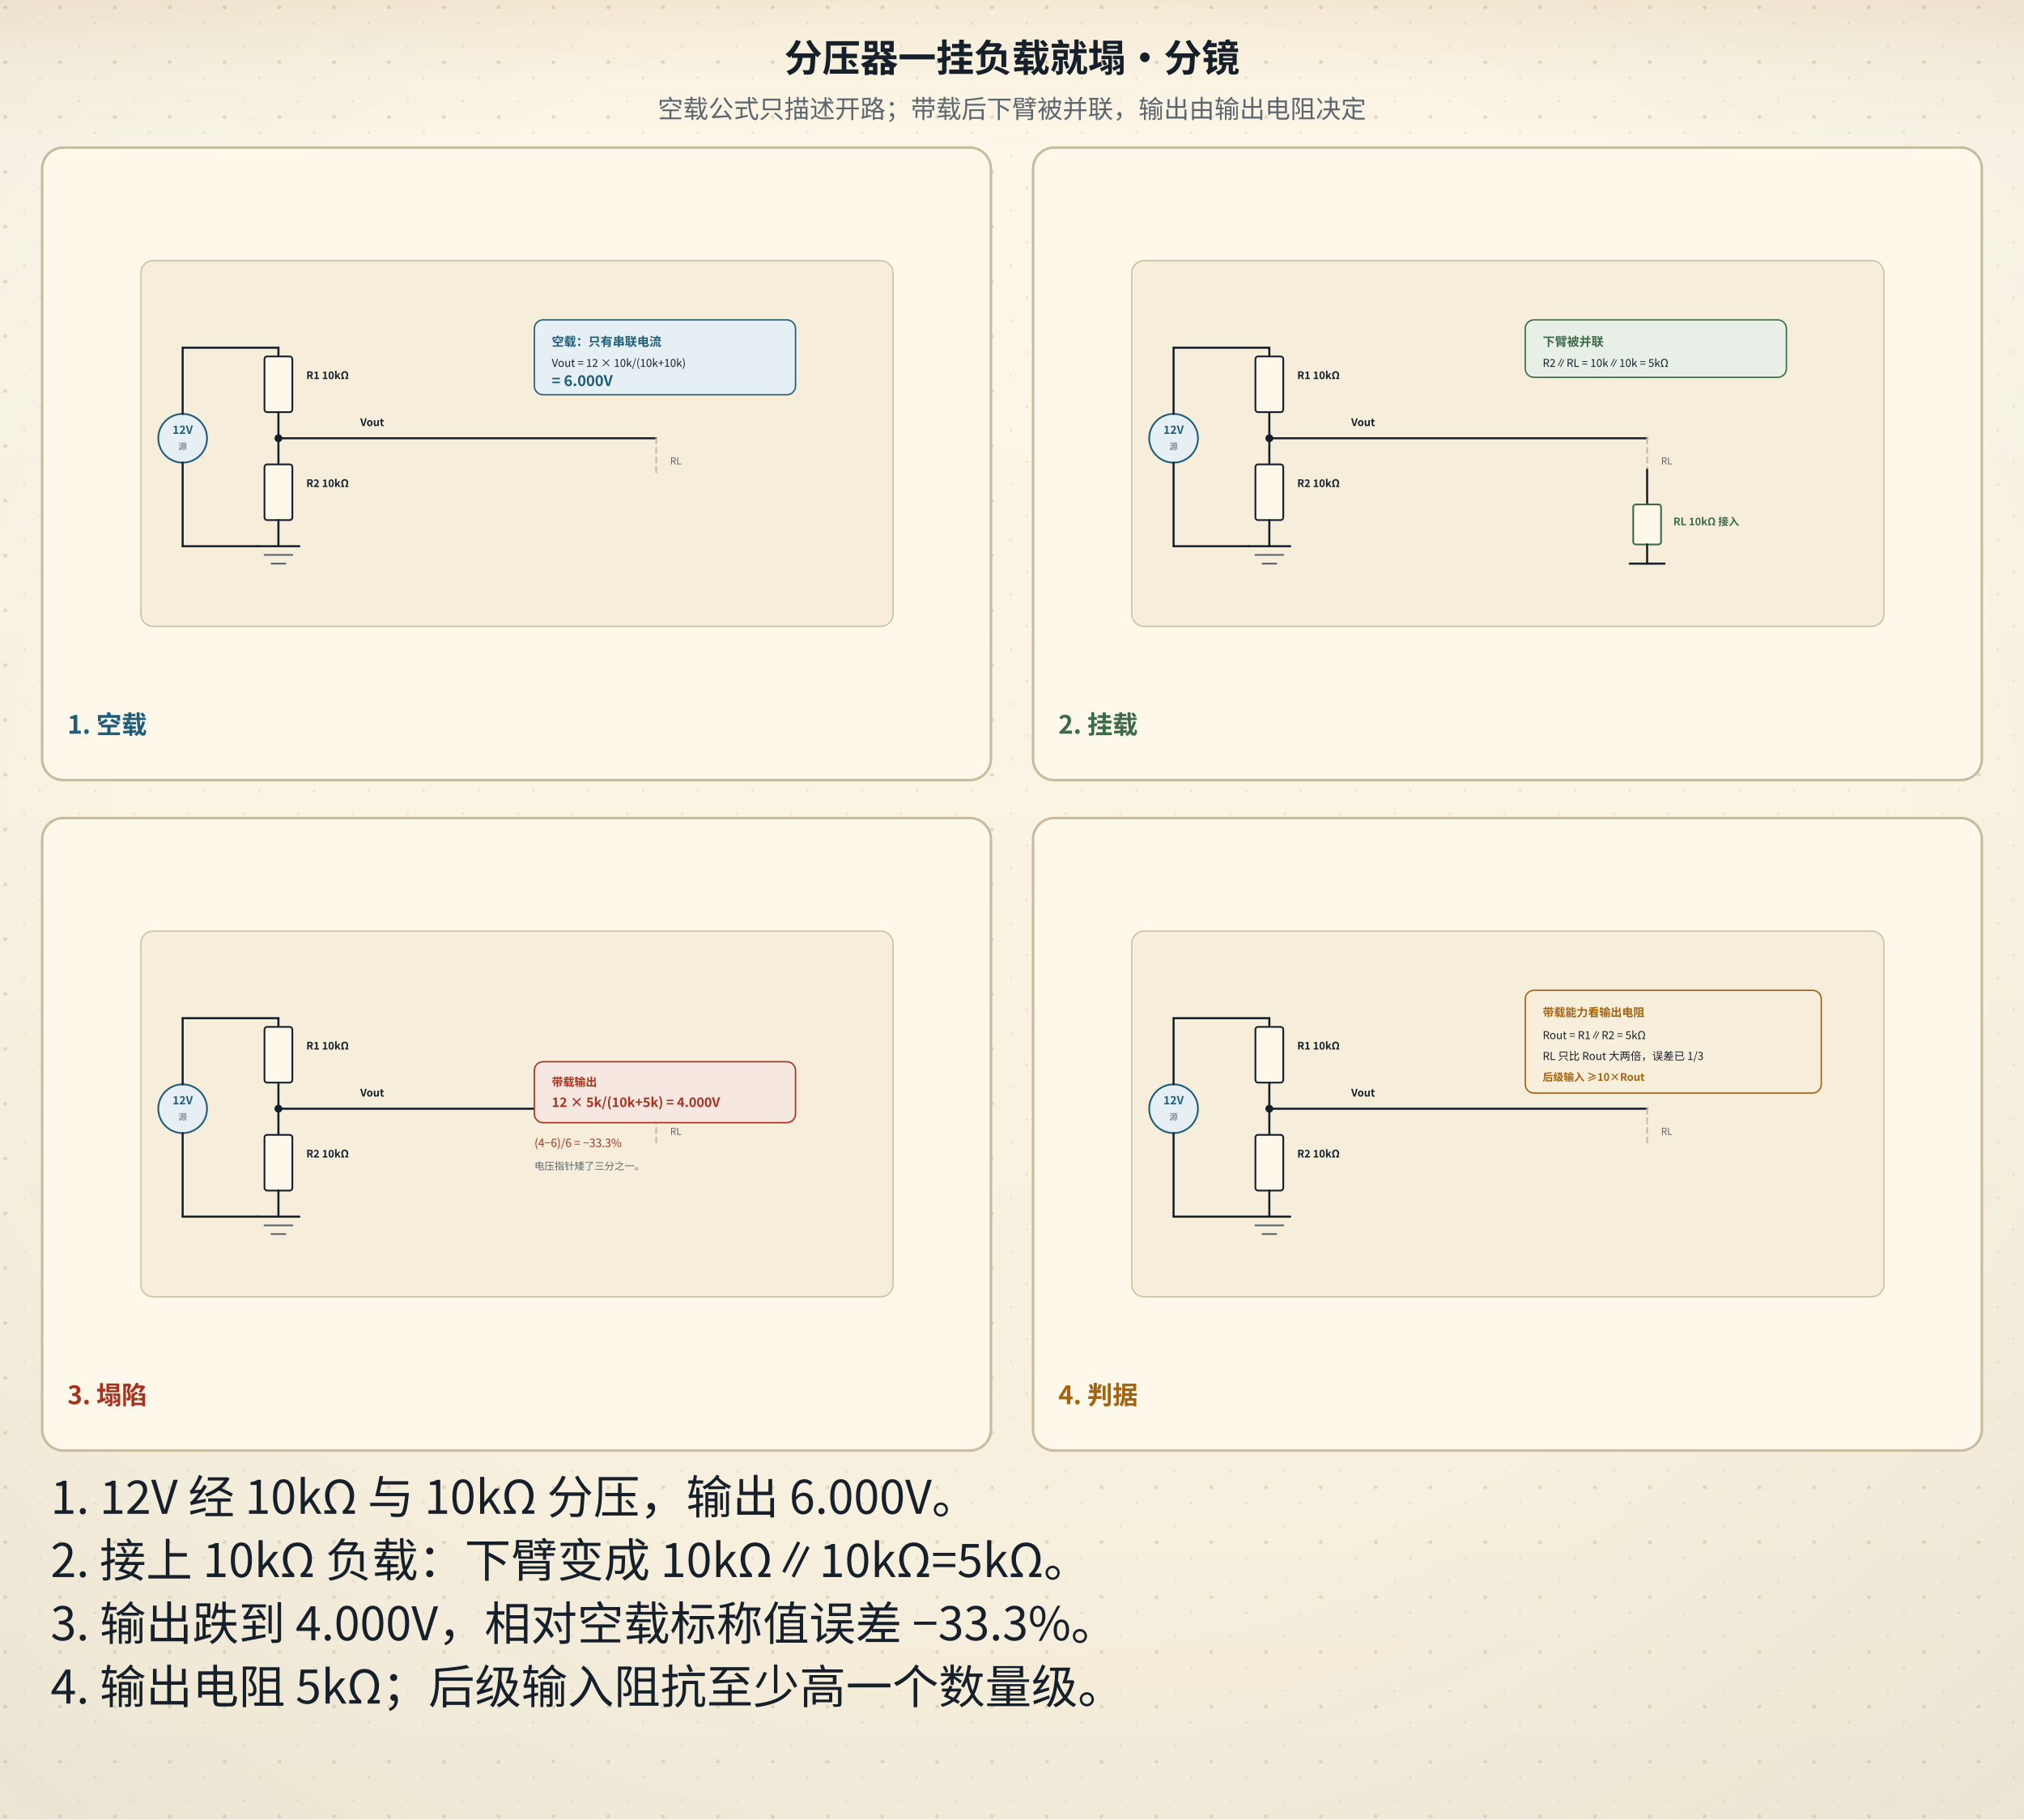
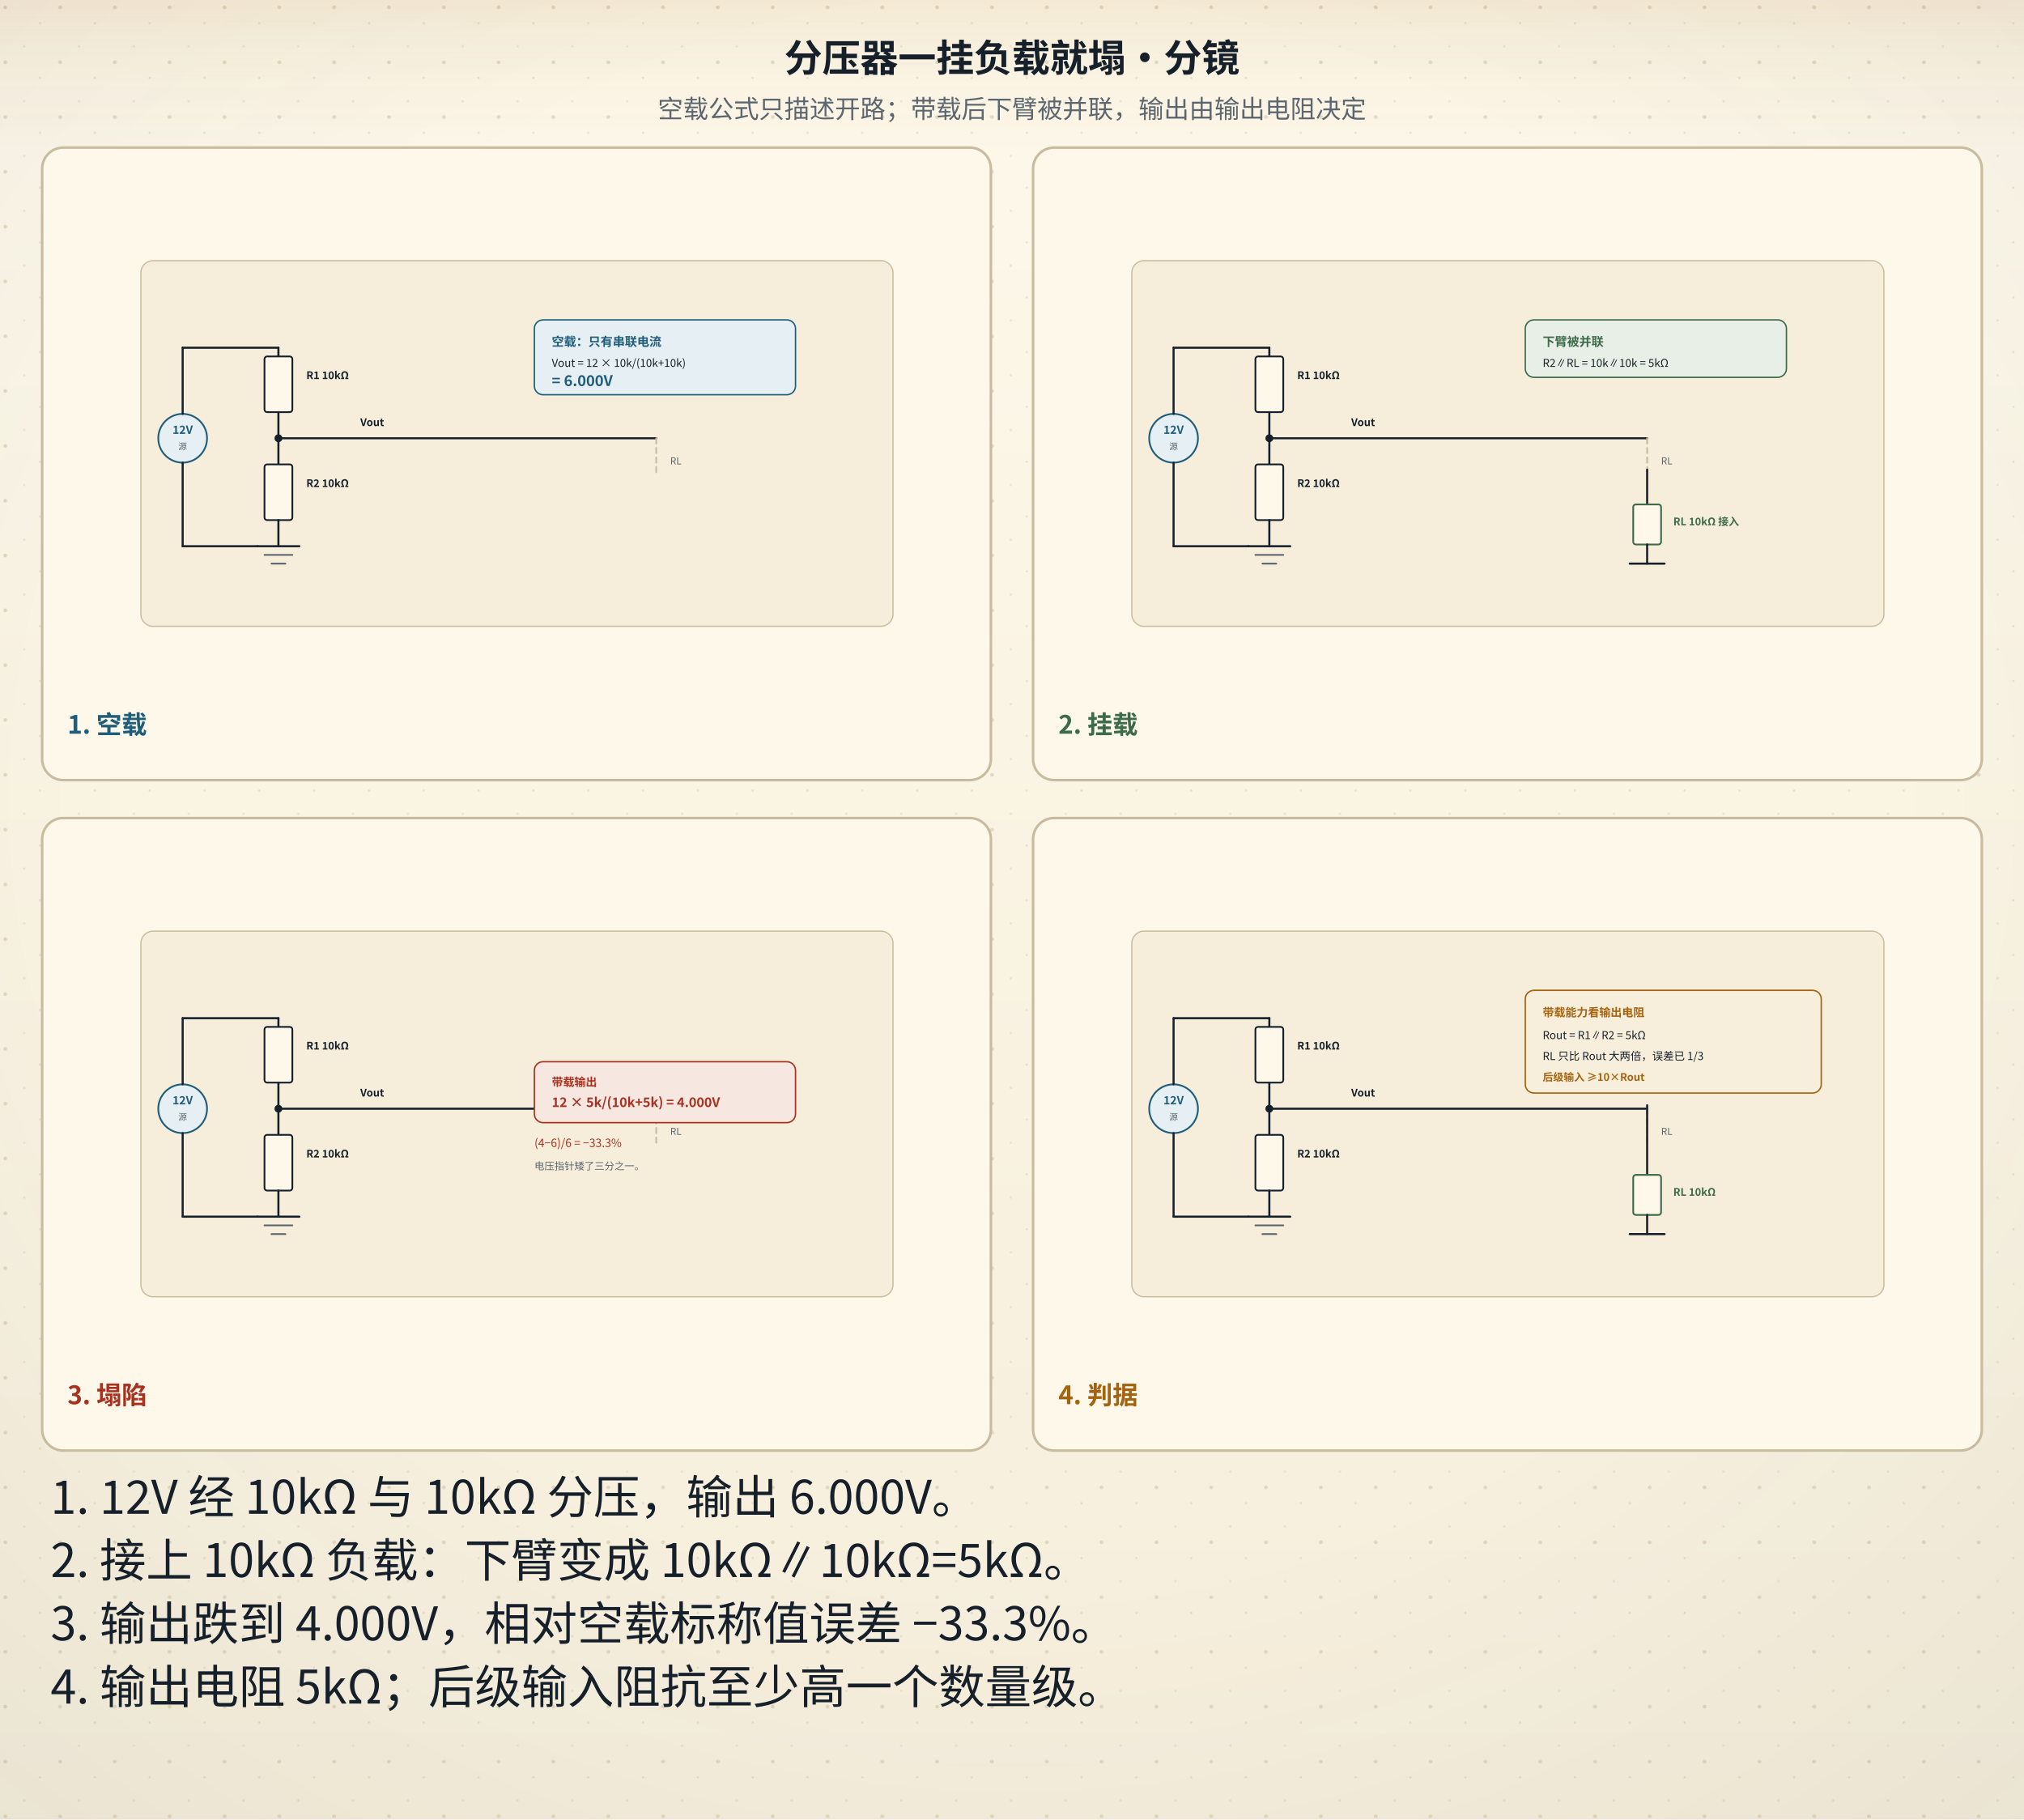
<svg xmlns="http://www.w3.org/2000/svg" viewBox="0 0 960 863" role="img" aria-labelledby="sbTitle sbDesc">
  <defs>
    <linearGradient id="bgL" x1="0" y1="0" x2="0" y2="1">
      <stop offset="0" stop-color="#fdf8ea" />
      <stop offset="1" stop-color="#f6eedb" />
    </linearGradient>
    <linearGradient id="bgD" x1="0" y1="0" x2="0" y2="1">
      <stop offset="0" stop-color="#141310" />
      <stop offset="1" stop-color="#1d1a14" />
    </linearGradient>
    <radialGradient id="vig" cx="0.5" cy="0.44" r="0.78">
      <stop offset="0.55" stop-color="#16202b" stop-opacity="0" />
      <stop offset="1" stop-color="#16202b" stop-opacity="0.055" />
    </radialGradient>
    <linearGradient id="hdr" x1="0" y1="0" x2="0" y2="1">
      <stop offset="0" stop-color="#a4630f" stop-opacity="0.10" />
      <stop offset="0.55" stop-color="#a4630f" stop-opacity="0.028" />
      <stop offset="1" stop-color="#a4630f" stop-opacity="0" />
    </linearGradient>
    <linearGradient id="hdrD" x1="0" y1="0" x2="0" y2="1">
      <stop offset="0" stop-color="#dcab63" stop-opacity="0.13" />
      <stop offset="0.55" stop-color="#dcab63" stop-opacity="0.04" />
      <stop offset="1" stop-color="#dcab63" stop-opacity="0" />
    </linearGradient>
    <pattern id="dots" width="26" height="26" patternUnits="userSpaceOnUse">
      <circle cx="2.5" cy="3.5" r="0.9" fill="#c9bb9d" />
      <circle cx="19" cy="11" r="0.55" fill="#c9bb9d" opacity="0.7" />
      <circle cx="11.5" cy="22" r="0.6" fill="#c9bb9d" opacity="0.55" />
    </pattern>
    <filter id="soft" x="-40%" y="-40%" width="180%" height="180%">
      <feDropShadow dx="0" dy="1.4" stdDeviation="2" flood-color="#16202b" flood-opacity="0.13" />
    </filter>
    <filter id="pglow" x="-70%" y="-70%" width="240%" height="240%">
      <feGaussianBlur stdDeviation="1.7" result="b" />
      <feMerge>
        <feMergeNode in="b" />
        <feMergeNode in="SourceGraphic" />
      </feMerge>
    </filter>
  </defs>
  <rect class="page-bg" width="960" height="863" fill="url(#bgL)" />
  <rect class="page-grain" width="960" height="863" fill="url(#dots)" />
  <rect class="page-vig" width="960" height="863" fill="url(#vig)" />
  <rect class="page-hdr" width="960" height="72" fill="url(#hdr)" />
  <style>
text{font-family:"Segoe UI","Microsoft YaHei","PingFang SC","Hiragino Sans GB","Noto Sans CJK SC","Source Han Sans SC","Noto Sans SC",sans-serif;}
line,path,polyline,polygon{stroke-linecap:round;stroke-linejoin:round}
.page-bg{fill:url(#bgL)}
.page-grain{opacity:.5}
.page-vig{opacity:1}
.page-hdr{fill:url(#hdr)}
@media (prefers-color-scheme: dark){
.page-bg{fill:url(#bgD)}
.page-grain{opacity:.34}
.page-vig{opacity:.5}
.page-hdr{fill:url(#hdrD)}
[fill="#fdf8ea"]{fill:#141310}
[stroke="#fdf8ea"]{stroke:#141310}
[fill="#f6eedb"]{fill:#1d1a14}
[stroke="#f6eedb"]{stroke:#1d1a14}
[fill="#e0d3b8"]{fill:#3b3529}
[stroke="#e0d3b8"]{stroke:#3b3529}
[fill="#c9bb9d"]{fill:#4a4436}
[stroke="#c9bb9d"]{stroke:#4a4436}
[fill="#16202b"]{fill:#ece4d3}
[stroke="#16202b"]{stroke:#ece4d3}
[fill="#37424e"]{fill:#cfc6b4}
[stroke="#37424e"]{stroke:#cfc6b4}
[fill="#5b666f"]{fill:#a79e8b}
[stroke="#5b666f"]{stroke:#a79e8b}
[fill="#8b8272"]{fill:#857c6c}
[stroke="#8b8272"]{stroke:#857c6c}
text[fill="#fdf8ea"]{fill:#f9f3e3}
[fill="#e6eff3"]{fill:#17262e}
[fill="#e4f1f3"]{fill:#15262a}
[fill="#e8efe6"]{fill:#182418}
[fill="#f6e7e1"]{fill:#281a16}
[fill="#f7eedb"]{fill:#292114}
[fill="#efe8ee"]{fill:#241c22}
text[fill="#1f5d7a"]{fill:#7fb7cf}
:is(rect,circle,path,line,polygon,polyline,ellipse,g)[fill="#1f5d7a"]{fill:#2b4d5f}
[stroke="#1f5d7a"]{stroke:#6fa3b9}
text[fill="#2f7f96"]{fill:#8ac9d8}
:is(rect,circle,path,line,polygon,polyline,ellipse,g)[fill="#2f7f96"]{fill:#2b5660}
[stroke="#2f7f96"]{stroke:#77b2c1}
text[fill="#3d6b4a"]{fill:#98c096}
:is(rect,circle,path,line,polygon,polyline,ellipse,g)[fill="#3d6b4a"]{fill:#2f4a33}
[stroke="#3d6b4a"]{stroke:#7aa87c}
text[fill="#a8321f"]{fill:#e0907a}
:is(rect,circle,path,line,polygon,polyline,ellipse,g)[fill="#a8321f"]{fill:#55231b}
[stroke="#a8321f"]{stroke:#c07a63}
text[fill="#a4630f"]{fill:#dcab63}
:is(rect,circle,path,line,polygon,polyline,ellipse,g)[fill="#a4630f"]{fill:#553a17}
[stroke="#a4630f"]{stroke:#c08a45}
text[fill="#6b3f63"]{fill:#c4a2bf}
:is(rect,circle,path,line,polygon,polyline,ellipse,g)[fill="#6b3f63"]{fill:#452c40}
[stroke="#6b3f63"]{stroke:#a17c9b}
}
</style>
  <text x="480" y="34" text-anchor="middle" font-size="18" font-weight="bold" fill="#16202b">分压器一挂负载就塌·分镜</text>
  <text x="480" y="56" text-anchor="middle" font-size="12" fill="#5b666f">空载公式只描述开路；带载后下臂被并联，输出由输出电阻决定</text>
  <rect x="20" y="70" width="450" height="300" rx="10" fill="#fdf8ea" stroke="#c9bb9d" stroke-width="1.2" />
  <g data-storyboard-beat="空载" transform="translate(47 84) scale(0.4129)">
    <rect x="48" y="96" width="864" height="420" rx="14" fill="#f6eedb" stroke="#c9bb9d" stroke-width="1.4" />
    <circle cx="96" cy="300" r="28" fill="#e6eff3" stroke="#1f5d7a" stroke-width="2" />
    <text x="96" y="295" text-anchor="middle" font-size="13" font-weight="bold" fill="#1f5d7a">12V</text>
    <text x="96" y="313" text-anchor="middle" font-size="10" fill="#5b666f">源</text>
    <line x1="96" y1="272" x2="96" y2="196" stroke="#16202b" stroke-width="2.4" />
    <line x1="96" y1="196" x2="206" y2="196" stroke="#16202b" stroke-width="2.4" />
    <line x1="206" y1="196" x2="206" y2="206" stroke="#16202b" stroke-width="2.4" />
    <rect x="190" y="206" width="32" height="64" rx="3" fill="#fdf8ea" stroke="#16202b" stroke-width="2" />
    <text x="238" y="232" font-size="12" font-weight="bold" fill="#16202b">R1 10kΩ</text>
    <line x1="206" y1="270" x2="206" y2="330" stroke="#16202b" stroke-width="2.4" />
    <rect x="190" y="330" width="32" height="64" rx="3" fill="#fdf8ea" stroke="#16202b" stroke-width="2" />
    <text x="238" y="356" font-size="12" font-weight="bold" fill="#16202b">R2 10kΩ</text>
    <line x1="206" y1="394" x2="206" y2="424" stroke="#16202b" stroke-width="2.4" />
    <line x1="182" y1="424" x2="230" y2="424" stroke="#16202b" stroke-width="2.4" />
    <line x1="190" y1="434" x2="222" y2="434" stroke="#5b666f" stroke-width="2" />
    <line x1="198" y1="444" x2="214" y2="444" stroke="#5b666f" stroke-width="2" />
    <line x1="96" y1="328" x2="96" y2="424" stroke="#16202b" stroke-width="2.4" />
    <line x1="96" y1="424" x2="182" y2="424" stroke="#16202b" stroke-width="2.4" />
    <line x1="206" y1="300" x2="640" y2="300" stroke="#16202b" stroke-width="2.4" />
    <circle cx="206" cy="300" r="4.5" fill="#16202b" />
    <text x="300" y="286" font-size="12" font-weight="bold" fill="#16202b">Vout</text>
    <line x1="640" y1="300" x2="640" y2="340" stroke="#c9bb9d" stroke-width="2" stroke-dasharray="6,5" />
    <text x="656" y="330" font-size="11" fill="#5b666f">RL</text>
    <g transform="translate(0 -4)">
      <rect x="500" y="168" width="300" height="86" rx="10" fill="#e6eff3" stroke="#1f5d7a" stroke-width="1.6" />
      <text x="520" y="198" font-size="14" font-weight="bold" fill="#1f5d7a">空载：只有串联电流</text>
      <text x="520" y="222" font-size="12.5" fill="#16202b">Vout = 12 × 10k/(10k+10k)</text>
      <text x="520" y="244" font-size="17" font-weight="bold" fill="#1f5d7a">= 6.000V</text>
    </g>
  </g>
  <text x="32" y="348" font-size="12" font-weight="bold" fill="#1f5d7a">1. 空载</text>
  <rect x="490" y="70" width="450" height="300" rx="10" fill="#fdf8ea" stroke="#c9bb9d" stroke-width="1.2" />
  <g data-storyboard-beat="挂载" transform="translate(517 84) scale(0.4129)">
    <rect x="48" y="96" width="864" height="420" rx="14" fill="#f6eedb" stroke="#c9bb9d" stroke-width="1.4" />
    <circle cx="96" cy="300" r="28" fill="#e6eff3" stroke="#1f5d7a" stroke-width="2" />
    <text x="96" y="295" text-anchor="middle" font-size="13" font-weight="bold" fill="#1f5d7a">12V</text>
    <text x="96" y="313" text-anchor="middle" font-size="10" fill="#5b666f">源</text>
    <line x1="96" y1="272" x2="96" y2="196" stroke="#16202b" stroke-width="2.4" />
    <line x1="96" y1="196" x2="206" y2="196" stroke="#16202b" stroke-width="2.4" />
    <line x1="206" y1="196" x2="206" y2="206" stroke="#16202b" stroke-width="2.4" />
    <rect x="190" y="206" width="32" height="64" rx="3" fill="#fdf8ea" stroke="#16202b" stroke-width="2" />
    <text x="238" y="232" font-size="12" font-weight="bold" fill="#16202b">R1 10kΩ</text>
    <line x1="206" y1="270" x2="206" y2="330" stroke="#16202b" stroke-width="2.4" />
    <rect x="190" y="330" width="32" height="64" rx="3" fill="#fdf8ea" stroke="#16202b" stroke-width="2" />
    <text x="238" y="356" font-size="12" font-weight="bold" fill="#16202b">R2 10kΩ</text>
    <line x1="206" y1="394" x2="206" y2="424" stroke="#16202b" stroke-width="2.4" />
    <line x1="182" y1="424" x2="230" y2="424" stroke="#16202b" stroke-width="2.4" />
    <line x1="190" y1="434" x2="222" y2="434" stroke="#5b666f" stroke-width="2" />
    <line x1="198" y1="444" x2="214" y2="444" stroke="#5b666f" stroke-width="2" />
    <line x1="96" y1="328" x2="96" y2="424" stroke="#16202b" stroke-width="2.4" />
    <line x1="96" y1="424" x2="182" y2="424" stroke="#16202b" stroke-width="2.4" />
    <line x1="206" y1="300" x2="640" y2="300" stroke="#16202b" stroke-width="2.4" />
    <circle cx="206" cy="300" r="4.5" fill="#16202b" />
    <text x="300" y="286" font-size="12" font-weight="bold" fill="#16202b">Vout</text>
    <line x1="640" y1="300" x2="640" y2="340" stroke="#c9bb9d" stroke-width="2" stroke-dasharray="6,5" />
    <text x="656" y="330" font-size="11" fill="#5b666f">RL</text>
    <g transform="translate(0 -4)">
      <line x1="640" y1="340" x2="640" y2="380" stroke="#16202b" stroke-width="2.4" />
      <rect x="624" y="380" width="32" height="46" rx="3" fill="#fdf8ea" stroke="#3d6b4a" stroke-width="2" />
      <line x1="640" y1="426" x2="640" y2="448" stroke="#16202b" stroke-width="2.4" />
      <line x1="620" y1="448" x2="660" y2="448" stroke="#16202b" stroke-width="2.4" />
      <text x="670" y="404" font-size="12" font-weight="bold" fill="#3d6b4a">RL 10kΩ 接入</text>
      <rect x="500" y="168" width="300" height="66" rx="10" fill="#e8efe6" stroke="#3d6b4a" stroke-width="1.6" />
      <text x="520" y="198" font-size="14" font-weight="bold" fill="#3d6b4a">下臂被并联</text>
      <text x="520" y="222" font-size="12.5" fill="#16202b">R2∥RL = 10k∥10k = 5kΩ</text>
    </g>
  </g>
  <text x="502" y="348" font-size="12" font-weight="bold" fill="#3d6b4a">2. 挂载</text>
  <rect x="20" y="388" width="450" height="300" rx="10" fill="#fdf8ea" stroke="#c9bb9d" stroke-width="1.2" />
  <g data-storyboard-beat="塌陷" transform="translate(47 402) scale(0.4129)">
    <rect x="48" y="96" width="864" height="420" rx="14" fill="#f6eedb" stroke="#c9bb9d" stroke-width="1.4" />
    <circle cx="96" cy="300" r="28" fill="#e6eff3" stroke="#1f5d7a" stroke-width="2" />
    <text x="96" y="295" text-anchor="middle" font-size="13" font-weight="bold" fill="#1f5d7a">12V</text>
    <text x="96" y="313" text-anchor="middle" font-size="10" fill="#5b666f">源</text>
    <line x1="96" y1="272" x2="96" y2="196" stroke="#16202b" stroke-width="2.4" />
    <line x1="96" y1="196" x2="206" y2="196" stroke="#16202b" stroke-width="2.4" />
    <line x1="206" y1="196" x2="206" y2="206" stroke="#16202b" stroke-width="2.4" />
    <rect x="190" y="206" width="32" height="64" rx="3" fill="#fdf8ea" stroke="#16202b" stroke-width="2" />
    <text x="238" y="232" font-size="12" font-weight="bold" fill="#16202b">R1 10kΩ</text>
    <line x1="206" y1="270" x2="206" y2="330" stroke="#16202b" stroke-width="2.4" />
    <rect x="190" y="330" width="32" height="64" rx="3" fill="#fdf8ea" stroke="#16202b" stroke-width="2" />
    <text x="238" y="356" font-size="12" font-weight="bold" fill="#16202b">R2 10kΩ</text>
    <line x1="206" y1="394" x2="206" y2="424" stroke="#16202b" stroke-width="2.4" />
    <line x1="182" y1="424" x2="230" y2="424" stroke="#16202b" stroke-width="2.4" />
    <line x1="190" y1="434" x2="222" y2="434" stroke="#5b666f" stroke-width="2" />
    <line x1="198" y1="444" x2="214" y2="444" stroke="#5b666f" stroke-width="2" />
    <line x1="96" y1="328" x2="96" y2="424" stroke="#16202b" stroke-width="2.4" />
    <line x1="96" y1="424" x2="182" y2="424" stroke="#16202b" stroke-width="2.4" />
    <line x1="206" y1="300" x2="640" y2="300" stroke="#16202b" stroke-width="2.4" />
    <circle cx="206" cy="300" r="4.5" fill="#16202b" />
    <text x="300" y="286" font-size="12" font-weight="bold" fill="#16202b">Vout</text>
    <line x1="640" y1="300" x2="640" y2="340" stroke="#c9bb9d" stroke-width="2" stroke-dasharray="6,5" />
    <text x="656" y="330" font-size="11" fill="#5b666f">RL</text>
    <g transform="translate(0 -4)">
      <rect x="500" y="250" width="300" height="70" rx="10" fill="#f6e7e1" stroke="#a8321f" stroke-width="1.6" />
      <text x="520" y="278" font-size="13" font-weight="bold" fill="#a8321f">带载输出</text>
      <text x="520" y="302" font-size="15" font-weight="bold" fill="#a8321f">12 × 5k/(10k+5k) = 4.000V</text>
      <text x="500" y="348" font-size="13" fill="#a8321f">(4−6)/6 = −33.3%</text>
      <text x="500" y="374" font-size="11.5" fill="#5b666f">电压指针矮了三分之一。</text>
    </g>
  </g>
  <text x="32" y="666" font-size="12" font-weight="bold" fill="#a8321f">3. 塌陷</text>
  <rect x="490" y="388" width="450" height="300" rx="10" fill="#fdf8ea" stroke="#c9bb9d" stroke-width="1.2" />
  <g data-storyboard-beat="判据" transform="translate(517 402) scale(0.4129)">
    <rect x="48" y="96" width="864" height="420" rx="14" fill="#f6eedb" stroke="#c9bb9d" stroke-width="1.4" />
    <circle cx="96" cy="300" r="28" fill="#e6eff3" stroke="#1f5d7a" stroke-width="2" />
    <text x="96" y="295" text-anchor="middle" font-size="13" font-weight="bold" fill="#1f5d7a">12V</text>
    <text x="96" y="313" text-anchor="middle" font-size="10" fill="#5b666f">源</text>
    <line x1="96" y1="272" x2="96" y2="196" stroke="#16202b" stroke-width="2.4" />
    <line x1="96" y1="196" x2="206" y2="196" stroke="#16202b" stroke-width="2.4" />
    <line x1="206" y1="196" x2="206" y2="206" stroke="#16202b" stroke-width="2.4" />
    <rect x="190" y="206" width="32" height="64" rx="3" fill="#fdf8ea" stroke="#16202b" stroke-width="2" />
    <text x="238" y="232" font-size="12" font-weight="bold" fill="#16202b">R1 10kΩ</text>
    <line x1="206" y1="270" x2="206" y2="330" stroke="#16202b" stroke-width="2.4" />
    <rect x="190" y="330" width="32" height="64" rx="3" fill="#fdf8ea" stroke="#16202b" stroke-width="2" />
    <text x="238" y="356" font-size="12" font-weight="bold" fill="#16202b">R2 10kΩ</text>
    <line x1="206" y1="394" x2="206" y2="424" stroke="#16202b" stroke-width="2.4" />
    <line x1="182" y1="424" x2="230" y2="424" stroke="#16202b" stroke-width="2.4" />
    <line x1="190" y1="434" x2="222" y2="434" stroke="#5b666f" stroke-width="2" />
    <line x1="198" y1="444" x2="214" y2="444" stroke="#5b666f" stroke-width="2" />
    <line x1="96" y1="328" x2="96" y2="424" stroke="#16202b" stroke-width="2.4" />
    <line x1="96" y1="424" x2="182" y2="424" stroke="#16202b" stroke-width="2.4" />
    <line x1="206" y1="300" x2="640" y2="300" stroke="#16202b" stroke-width="2.4" />
    <circle cx="206" cy="300" r="4.5" fill="#16202b" />
    <text x="300" y="286" font-size="12" font-weight="bold" fill="#16202b">Vout</text>
    <line x1="640" y1="300" x2="640" y2="340" stroke="#c9bb9d" stroke-width="2" stroke-dasharray="6,5" />
    <text x="656" y="330" font-size="11" fill="#5b666f">RL</text>
    <g transform="translate(0 -4)">
+       <line x1="640" y1="300" x2="640" y2="380" stroke="#16202b" stroke-width="2.4" />
+       <rect x="624" y="380" width="32" height="46" rx="3" fill="#fdf8ea" stroke="#3d6b4a" stroke-width="2" />
+       <line x1="640" y1="426" x2="640" y2="448" stroke="#16202b" stroke-width="2.4" />
+       <line x1="620" y1="448" x2="660" y2="448" stroke="#16202b" stroke-width="2.4" />
+       <text x="670" y="404" font-size="12" font-weight="bold" fill="#3d6b4a">RL 10kΩ</text>
      <rect x="500" y="168" width="340" height="118" rx="10" fill="#f7eedb" stroke="#a4630f" stroke-width="1.6" />
      <text x="520" y="198" font-size="13" font-weight="bold" fill="#a4630f">带载能力看输出电阻</text>
      <text x="520" y="224" font-size="12.5" fill="#16202b">Rout = R1∥R2 = 5kΩ</text>
      <text x="520" y="248" font-size="12.5" fill="#16202b">RL 只比 Rout 大两倍，误差已 1/3</text>
      <text x="520" y="272" font-size="12" font-weight="bold" fill="#a4630f">后级输入 ≥10×Rout</text>
    </g>
  </g>
  <text x="502" y="666" font-size="12" font-weight="bold" fill="#a4630f">4. 判据</text>
  <text x="24" y="718" font-size="22" fill="#16202b">1. 12V 经 10kΩ 与 10kΩ 分压，输出 6.000V。</text>
  <text x="24" y="748" font-size="22" fill="#16202b">2. 接上 10kΩ 负载：下臂变成 10kΩ∥10kΩ=5kΩ。</text>
  <text x="24" y="778" font-size="22" fill="#16202b">3. 输出跌到 4.000V，相对空载标称值误差 −33.3%。</text>
  <text x="24" y="808" font-size="22" fill="#16202b">4. 输出电阻 5kΩ；后级输入阻抗至少高一个数量级。</text>
</svg>
